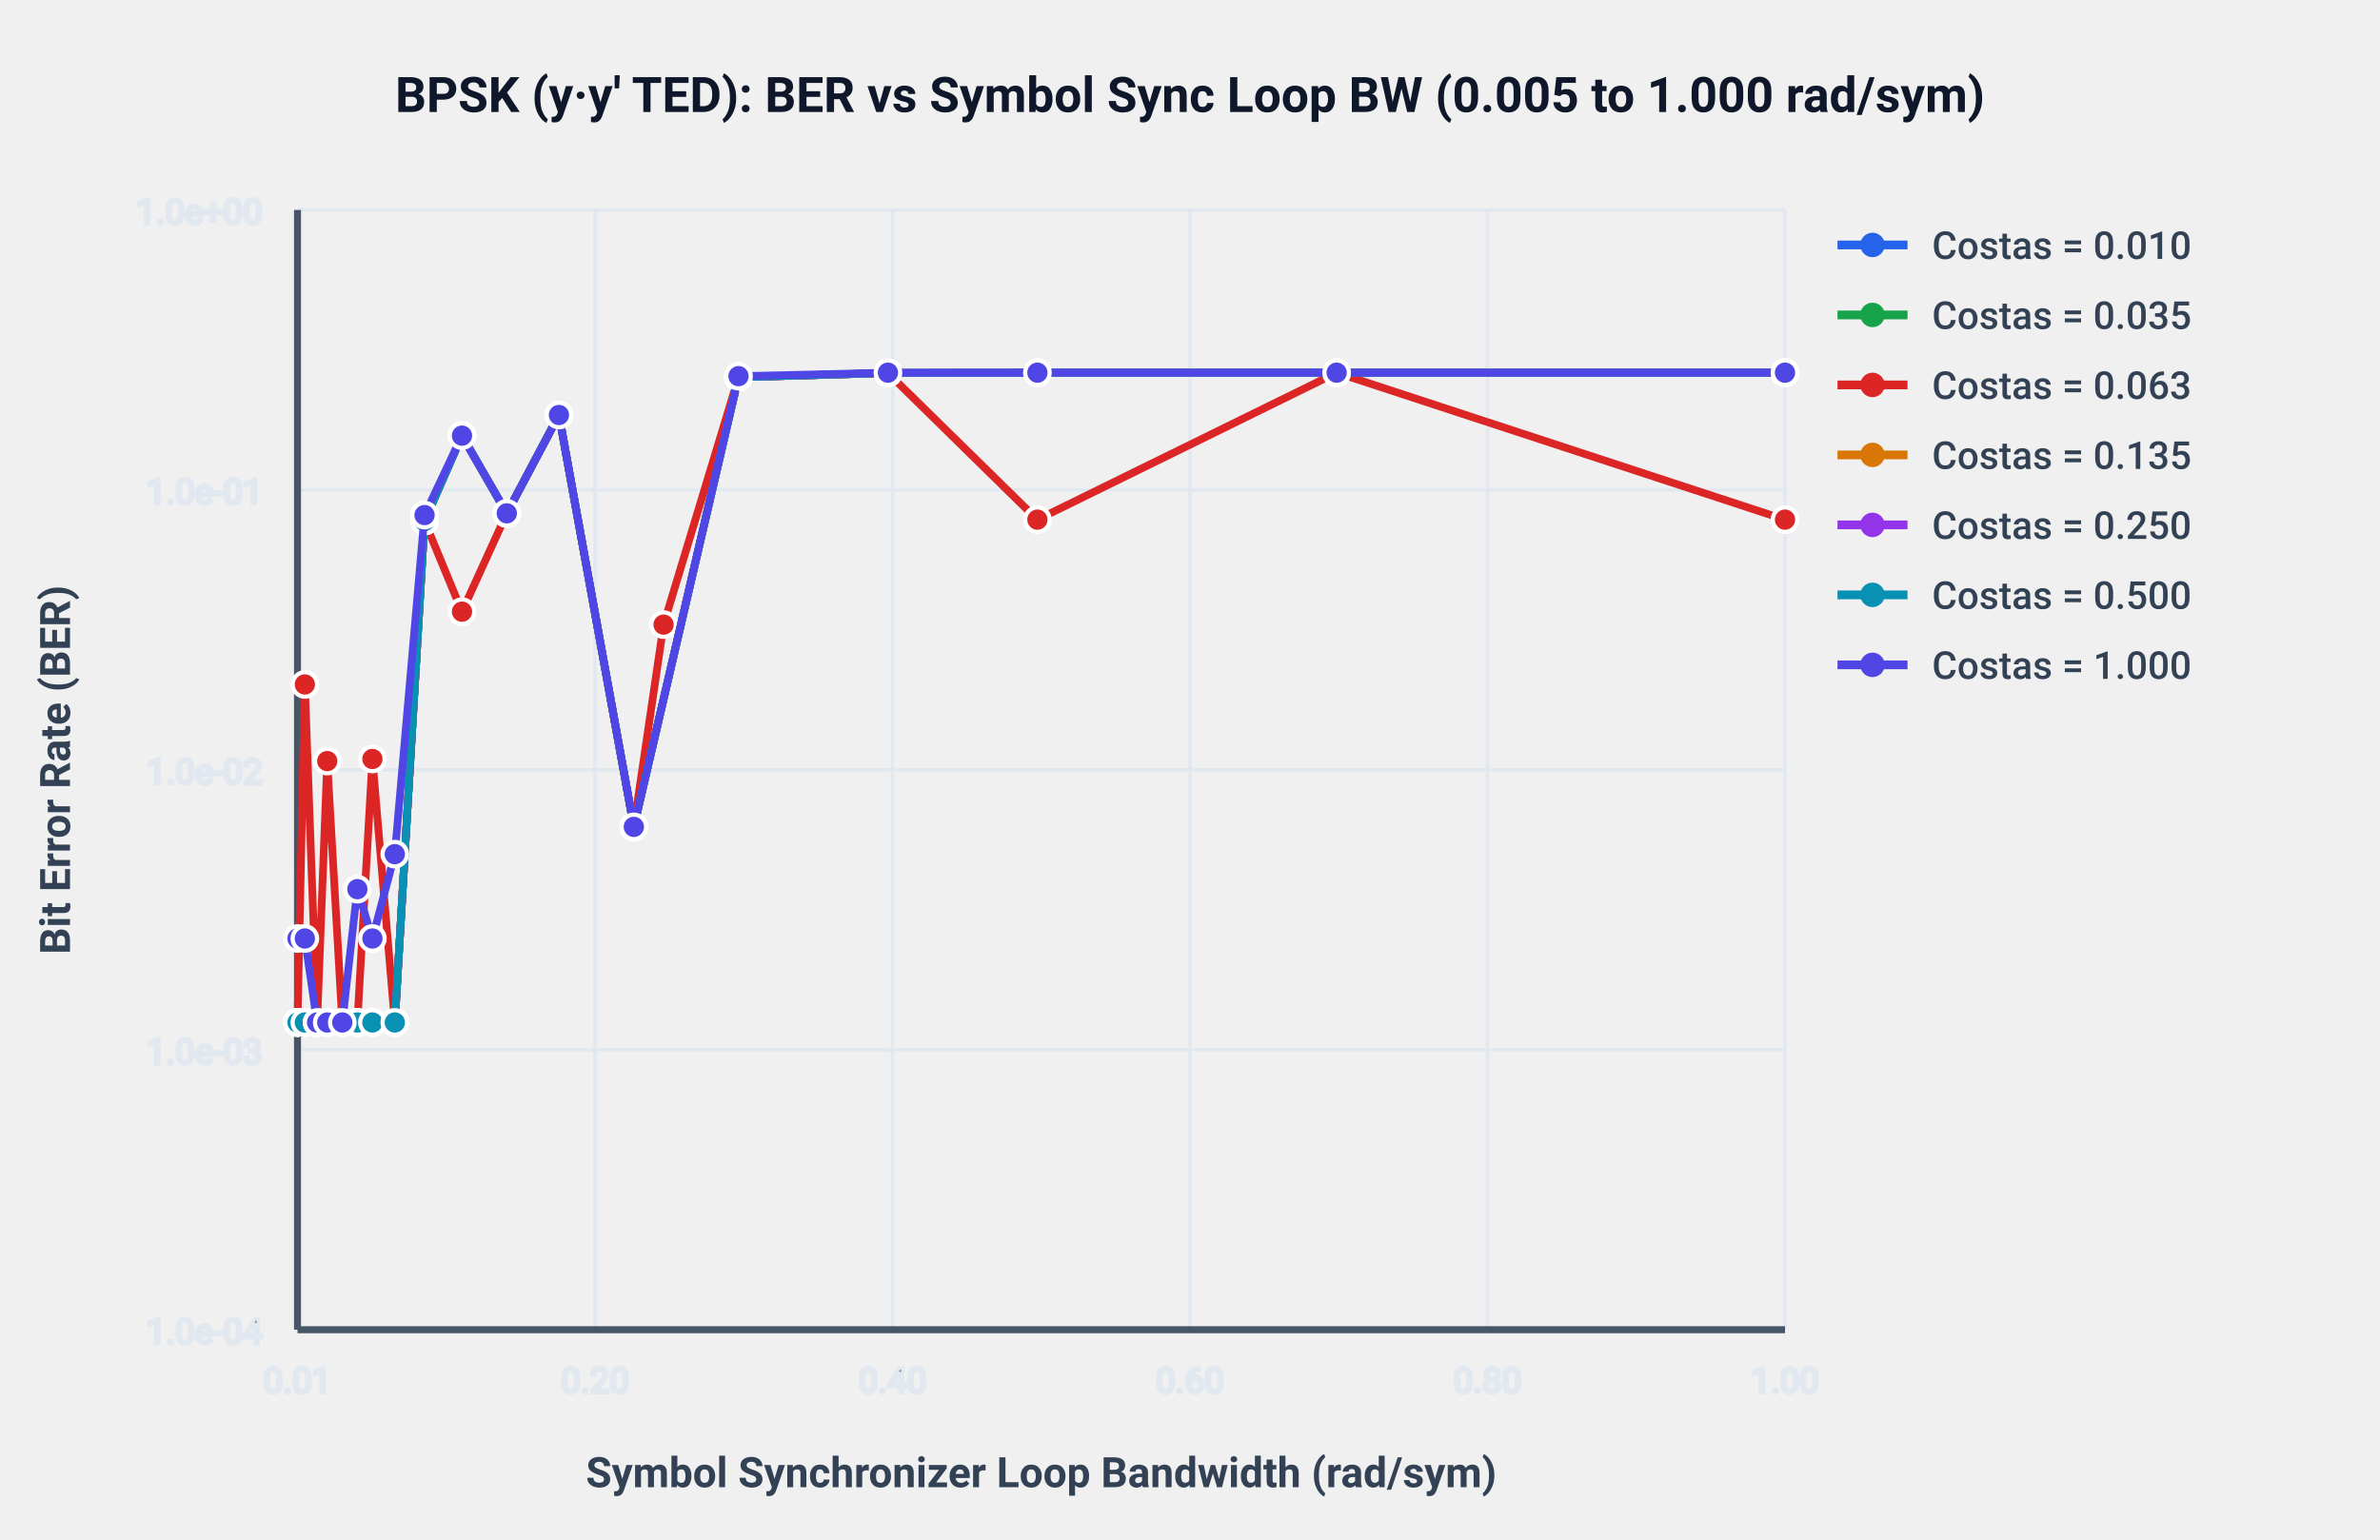
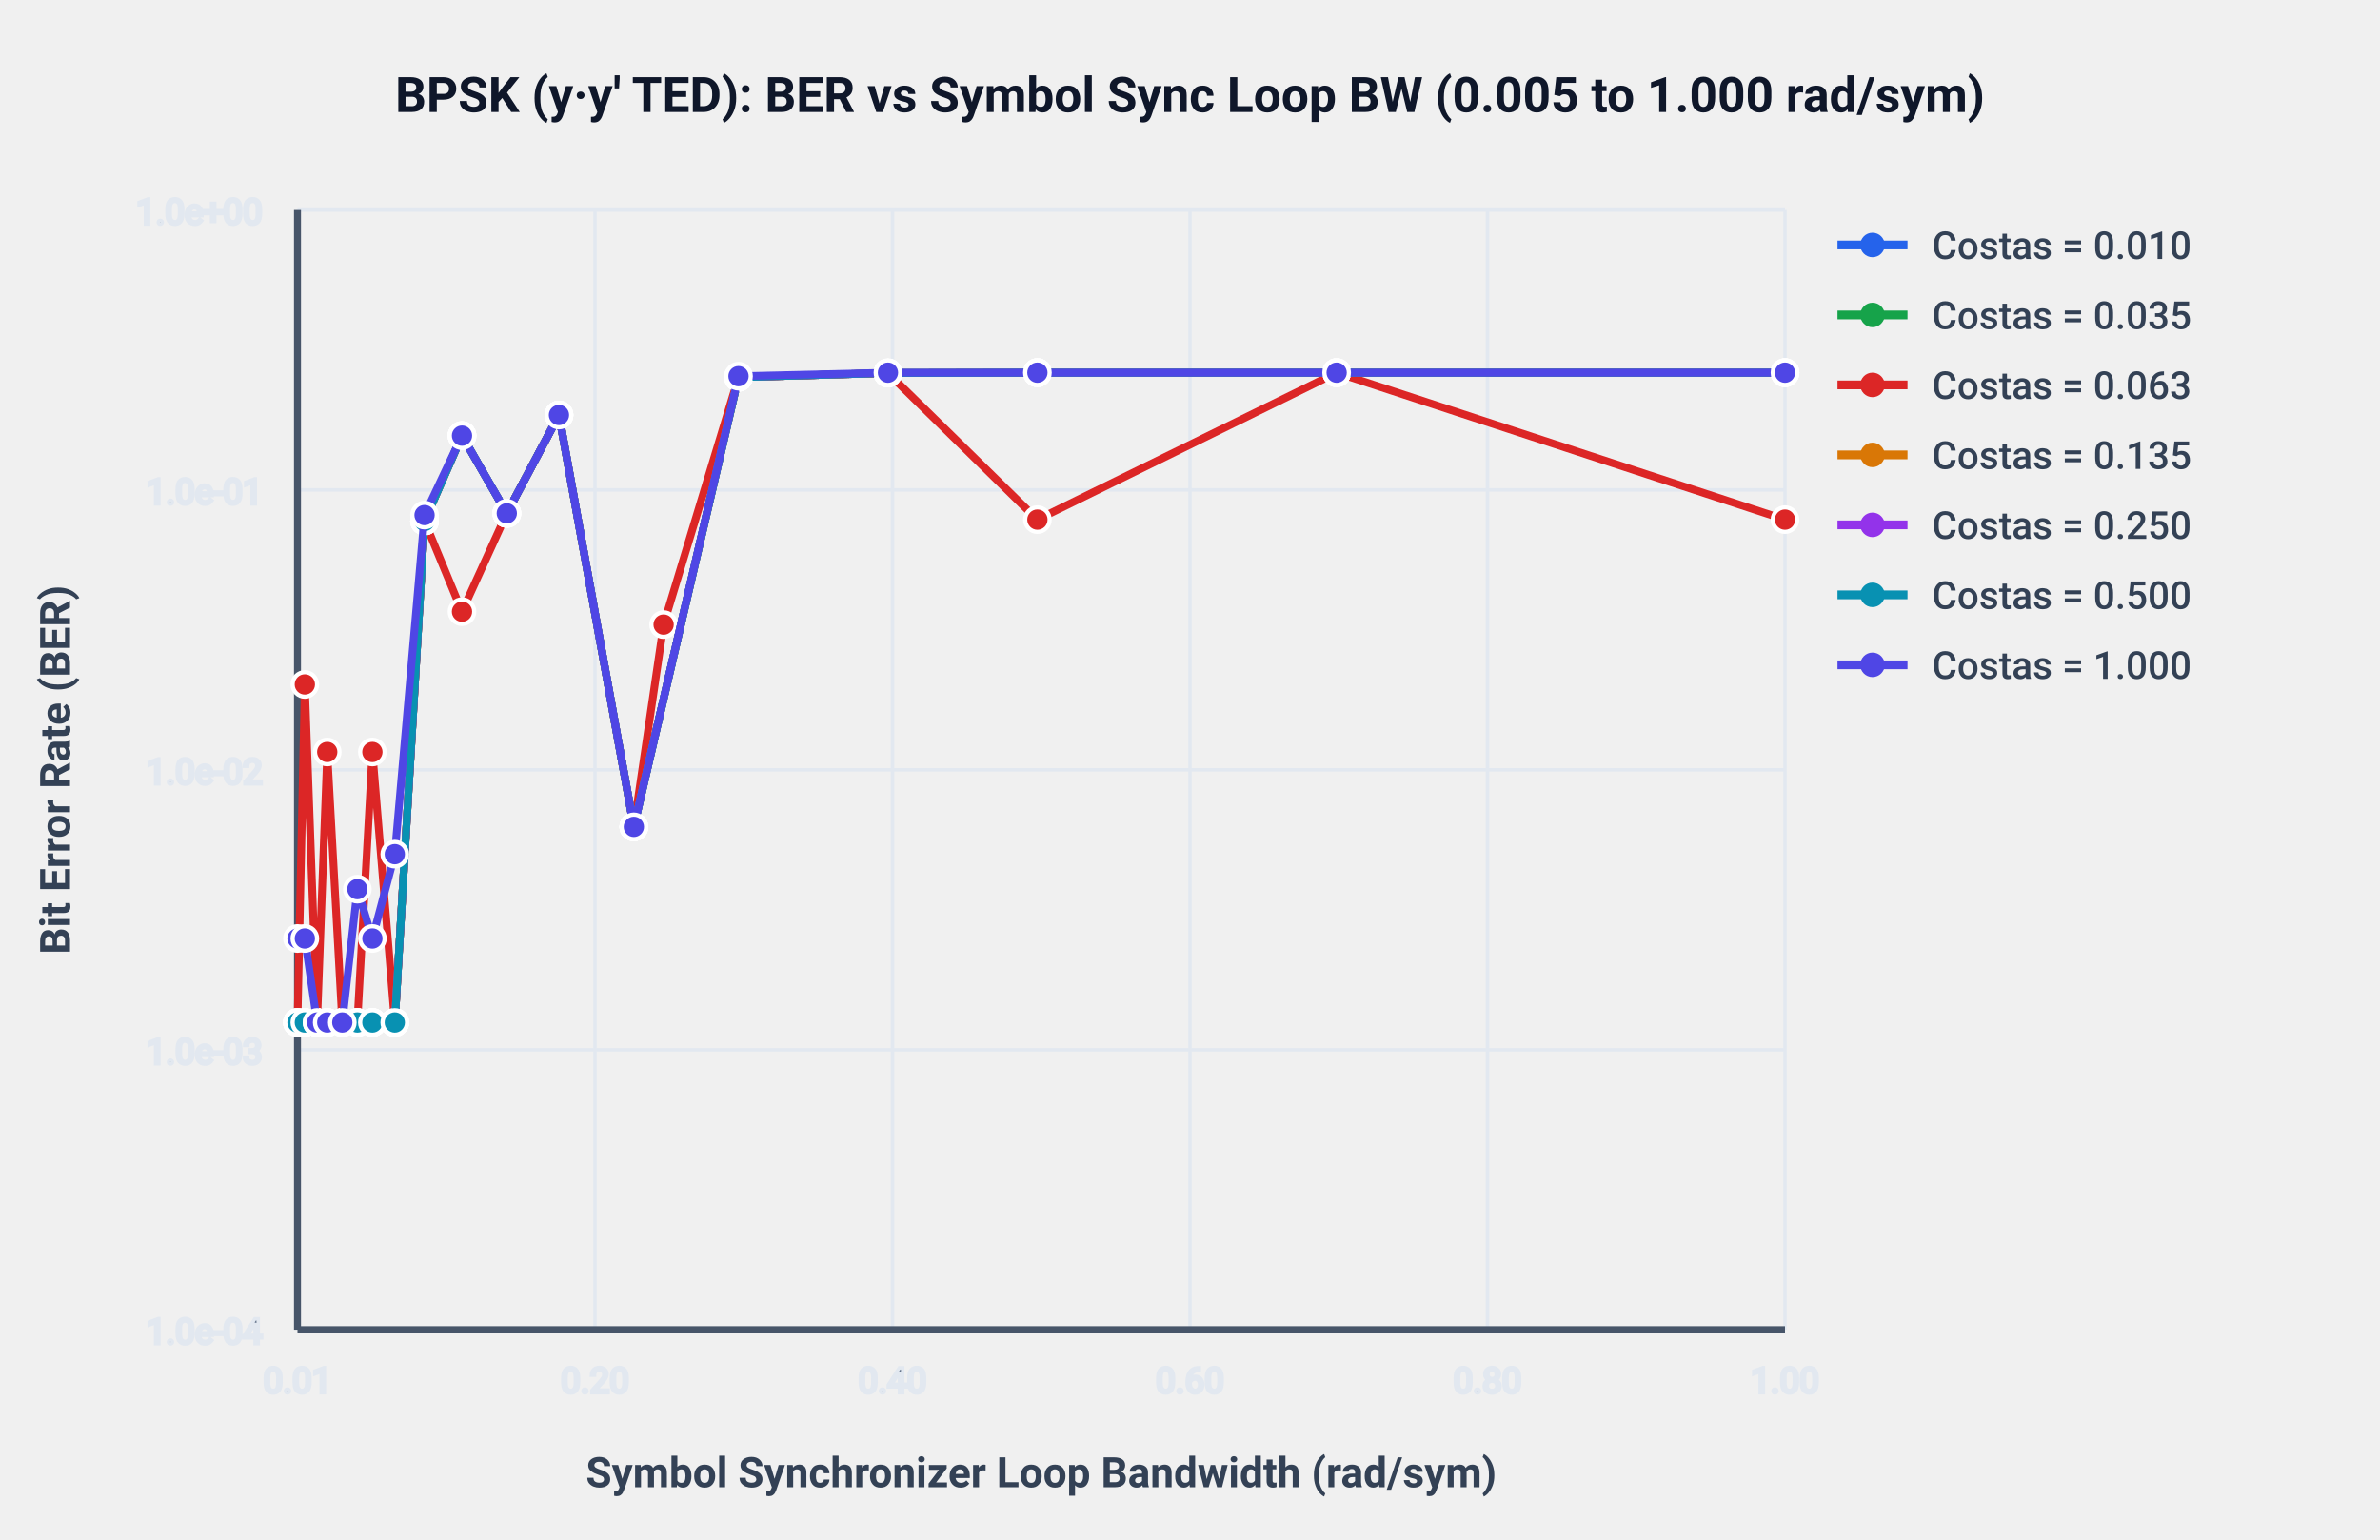
<svg xmlns="http://www.w3.org/2000/svg" viewBox="0 0 680 440" width="680" height="440" style="background:#ffffff; font-family: -apple-system, BlinkMacSystemFont, Segoe UI, Roboto, sans-serif;">
  <text x="340.0" y="32" text-anchor="middle" font-size="14" font-weight="bold" fill="#0f172a">BPSK (y·y' TED): BER vs Symbol Sync Loop BW (0.005 to 1.000 rad/sym)</text>
  <g stroke="#e2e8f0" stroke-width="1">
    <line x1="85" y1="60.0" x2="510" y2="60.0" />
    <text x="75" y="64.0" text-anchor="end" font-size="10" fill="#64748b">1.0e+00</text>
    <line x1="85" y1="140.0" x2="510" y2="140.0" />
    <text x="75" y="144.0" text-anchor="end" font-size="10" fill="#64748b">1.0e-01</text>
    <line x1="85" y1="220.0" x2="510" y2="220.0" />
    <text x="75" y="224.0" text-anchor="end" font-size="10" fill="#64748b">1.0e-02</text>
    <line x1="85" y1="300.0" x2="510" y2="300.0" />
    <text x="75" y="304.0" text-anchor="end" font-size="10" fill="#64748b">1.0e-03</text>
    <line x1="85" y1="380.0" x2="510" y2="380.0" />
    <text x="75" y="384.0" text-anchor="end" font-size="10" fill="#64748b">1.0e-04</text>
    <line x1="85.0" y1="60" x2="85.0" y2="380" />
    <text x="85.0" y="398" text-anchor="middle" font-size="10" fill="#64748b">0.01</text>
    <line x1="170.0" y1="60" x2="170.0" y2="380" />
    <text x="170.0" y="398" text-anchor="middle" font-size="10" fill="#64748b">0.20</text>
    <line x1="255.0" y1="60" x2="255.0" y2="380" />
    <text x="255.0" y="398" text-anchor="middle" font-size="10" fill="#64748b">0.40</text>
    <line x1="340.0" y1="60" x2="340.0" y2="380" />
    <text x="340.0" y="398" text-anchor="middle" font-size="10" fill="#64748b">0.60</text>
    <line x1="425.0" y1="60" x2="425.0" y2="380" />
    <text x="425.0" y="398" text-anchor="middle" font-size="10" fill="#64748b">0.80</text>
    <line x1="510" y1="60" x2="510" y2="380" />
    <text x="510" y="398" text-anchor="middle" font-size="10" fill="#64748b">1.00</text>
  </g>
  <line x1="85" y1="380" x2="510" y2="380" stroke="#475569" stroke-width="2" />
  <line x1="85" y1="60" x2="85" y2="380" stroke="#475569" stroke-width="2" />
  <text x="297.5" y="425" text-anchor="middle" font-size="12" font-weight="600" fill="#334155">Symbol Synchronizer Loop Bandwidth (rad/sym)</text>
  <text transform="rotate(-90)" x="-220.0" y="20" text-anchor="middle" font-size="12" font-weight="600" fill="#334155">Bit Error Rate (BER)</text>
  <path d="M 85.0 292.2 L 87.1 292.2 L 90.6 292.2 L 93.5 292.2 L 97.8 292.2 L 102.1 292.2 L 106.4 292.2 L 112.8 292.2 L 121.3 148.9 L 132.0 124.5 L 144.8 146.7 L 159.7 118.6 L 181.1 236.3 L 211.0 107.8 L 253.7 106.6 L 296.4 106.5 L 381.9 106.5 L 510.0 106.5" fill="none" stroke="#2563eb" stroke-width="2.2" />
  <circle cx="85.0" cy="292.2" r="3.5" fill="#2563eb" stroke="#ffffff" stroke-width="1.2" />
  <circle cx="87.1" cy="292.2" r="3.5" fill="#2563eb" stroke="#ffffff" stroke-width="1.2" />
  <circle cx="90.6" cy="292.2" r="3.5" fill="#2563eb" stroke="#ffffff" stroke-width="1.2" />
  <circle cx="93.5" cy="292.2" r="3.5" fill="#2563eb" stroke="#ffffff" stroke-width="1.2" />
  <circle cx="97.8" cy="292.2" r="3.5" fill="#2563eb" stroke="#ffffff" stroke-width="1.2" />
  <circle cx="102.1" cy="292.2" r="3.5" fill="#2563eb" stroke="#ffffff" stroke-width="1.2" />
  <circle cx="106.4" cy="292.2" r="3.5" fill="#2563eb" stroke="#ffffff" stroke-width="1.2" />
  <circle cx="112.8" cy="292.2" r="3.5" fill="#2563eb" stroke="#ffffff" stroke-width="1.2" />
  <circle cx="121.3" cy="148.9" r="3.5" fill="#2563eb" stroke="#ffffff" stroke-width="1.2" />
  <circle cx="132.0" cy="124.5" r="3.5" fill="#2563eb" stroke="#ffffff" stroke-width="1.2" />
  <circle cx="144.8" cy="146.7" r="3.5" fill="#2563eb" stroke="#ffffff" stroke-width="1.2" />
  <circle cx="159.7" cy="118.6" r="3.5" fill="#2563eb" stroke="#ffffff" stroke-width="1.2" />
  <circle cx="181.1" cy="236.3" r="3.5" fill="#2563eb" stroke="#ffffff" stroke-width="1.2" />
  <circle cx="211.0" cy="107.8" r="3.5" fill="#2563eb" stroke="#ffffff" stroke-width="1.2" />
  <circle cx="253.7" cy="106.6" r="3.5" fill="#2563eb" stroke="#ffffff" stroke-width="1.2" />
  <circle cx="296.4" cy="106.5" r="3.5" fill="#2563eb" stroke="#ffffff" stroke-width="1.2" />
  <circle cx="381.9" cy="106.5" r="3.5" fill="#2563eb" stroke="#ffffff" stroke-width="1.2" />
  <circle cx="510.0" cy="106.5" r="3.5" fill="#2563eb" stroke="#ffffff" stroke-width="1.2" />
  <line x1="525" y1="70" x2="545" y2="70" stroke="#2563eb" stroke-width="2.5" />
  <circle cx="535" cy="70" r="3.5" fill="#2563eb" />
  <text x="552" y="74" font-size="11" font-weight="500" fill="#334155">Costas = 0.010</text>
  <path d="M 85.0 292.2 L 87.1 292.2 L 90.6 292.2 L 93.5 292.2 L 97.8 292.2 L 102.1 292.2 L 106.4 292.2 L 112.8 292.2 L 121.3 148.9 L 132.0 124.5 L 144.8 146.7 L 159.7 118.6 L 181.1 236.3 L 211.0 107.8 L 253.7 106.6 L 296.4 106.5 L 381.9 106.5 L 510.0 106.5" fill="none" stroke="#16a34a" stroke-width="2.2" />
  <circle cx="85.0" cy="292.2" r="3.5" fill="#16a34a" stroke="#ffffff" stroke-width="1.2" />
  <circle cx="87.1" cy="292.2" r="3.5" fill="#16a34a" stroke="#ffffff" stroke-width="1.2" />
  <circle cx="90.6" cy="292.2" r="3.5" fill="#16a34a" stroke="#ffffff" stroke-width="1.2" />
  <circle cx="93.5" cy="292.2" r="3.5" fill="#16a34a" stroke="#ffffff" stroke-width="1.2" />
  <circle cx="97.8" cy="292.2" r="3.5" fill="#16a34a" stroke="#ffffff" stroke-width="1.2" />
  <circle cx="102.1" cy="292.2" r="3.5" fill="#16a34a" stroke="#ffffff" stroke-width="1.2" />
  <circle cx="106.4" cy="292.2" r="3.5" fill="#16a34a" stroke="#ffffff" stroke-width="1.2" />
  <circle cx="112.8" cy="292.2" r="3.5" fill="#16a34a" stroke="#ffffff" stroke-width="1.2" />
  <circle cx="121.3" cy="148.9" r="3.5" fill="#16a34a" stroke="#ffffff" stroke-width="1.2" />
  <circle cx="132.0" cy="124.5" r="3.5" fill="#16a34a" stroke="#ffffff" stroke-width="1.2" />
  <circle cx="144.8" cy="146.7" r="3.5" fill="#16a34a" stroke="#ffffff" stroke-width="1.2" />
  <circle cx="159.7" cy="118.6" r="3.5" fill="#16a34a" stroke="#ffffff" stroke-width="1.2" />
  <circle cx="181.1" cy="236.3" r="3.5" fill="#16a34a" stroke="#ffffff" stroke-width="1.2" />
  <circle cx="211.0" cy="107.8" r="3.5" fill="#16a34a" stroke="#ffffff" stroke-width="1.2" />
  <circle cx="253.7" cy="106.6" r="3.5" fill="#16a34a" stroke="#ffffff" stroke-width="1.2" />
  <circle cx="296.4" cy="106.5" r="3.5" fill="#16a34a" stroke="#ffffff" stroke-width="1.2" />
  <circle cx="381.9" cy="106.5" r="3.5" fill="#16a34a" stroke="#ffffff" stroke-width="1.2" />
  <circle cx="510.0" cy="106.5" r="3.5" fill="#16a34a" stroke="#ffffff" stroke-width="1.2" />
  <line x1="525" y1="90" x2="545" y2="90" stroke="#16a34a" stroke-width="2.5" />
  <circle cx="535" cy="90" r="3.5" fill="#16a34a" />
  <text x="552" y="94" font-size="11" font-weight="500" fill="#334155">Costas = 0.035</text>
-   <path d="M 85.0 292.2 L 87.1 195.6 L 90.6 292.2 L 93.5 217.5 L 97.8 292.2 L 102.1 292.2 L 106.4 216.9 L 112.8 292.2 L 121.3 148.9 L 132.0 174.8 L 144.8 146.7 L 159.7 118.6 L 181.1 236.3 L 189.6 178.5 L 211.0 107.8 L 253.7 106.6 L 296.4 148.5 L 381.9 106.5 L 510.0 148.5" fill="none" stroke="#dc2626" stroke-width="2.2" />
+   <path d="M 85.0 292.2 L 87.1 195.6 L 90.6 292.2 L 93.5 214.9 L 97.8 292.2 L 102.1 292.2 L 106.4 214.9 L 112.8 292.2 L 121.3 148.9 L 132.0 174.8 L 144.8 146.7 L 159.7 118.6 L 181.1 236.3 L 189.6 178.5 L 211.0 107.8 L 253.7 106.6 L 296.4 148.5 L 381.9 106.5 L 510.0 148.5" fill="none" stroke="#dc2626" stroke-width="2.2" />
  <circle cx="85.0" cy="292.2" r="3.5" fill="#dc2626" stroke="#ffffff" stroke-width="1.2" />
  <circle cx="87.1" cy="195.6" r="3.5" fill="#dc2626" stroke="#ffffff" stroke-width="1.2" />
  <circle cx="90.6" cy="292.2" r="3.5" fill="#dc2626" stroke="#ffffff" stroke-width="1.2" />
-   <circle cx="93.5" cy="217.5" r="3.5" fill="#dc2626" stroke="#ffffff" stroke-width="1.2" />
+   <circle cx="93.5" cy="214.9" r="3.5" fill="#dc2626" stroke="#ffffff" stroke-width="1.2" />
  <circle cx="97.8" cy="292.2" r="3.5" fill="#dc2626" stroke="#ffffff" stroke-width="1.2" />
  <circle cx="102.1" cy="292.2" r="3.5" fill="#dc2626" stroke="#ffffff" stroke-width="1.2" />
-   <circle cx="106.4" cy="216.9" r="3.5" fill="#dc2626" stroke="#ffffff" stroke-width="1.2" />
+   <circle cx="106.4" cy="214.9" r="3.5" fill="#dc2626" stroke="#ffffff" stroke-width="1.2" />
  <circle cx="112.8" cy="292.2" r="3.5" fill="#dc2626" stroke="#ffffff" stroke-width="1.2" />
  <circle cx="121.3" cy="148.9" r="3.5" fill="#dc2626" stroke="#ffffff" stroke-width="1.2" />
  <circle cx="132.0" cy="174.8" r="3.5" fill="#dc2626" stroke="#ffffff" stroke-width="1.2" />
  <circle cx="144.8" cy="146.7" r="3.5" fill="#dc2626" stroke="#ffffff" stroke-width="1.2" />
  <circle cx="159.7" cy="118.6" r="3.5" fill="#dc2626" stroke="#ffffff" stroke-width="1.2" />
  <circle cx="181.1" cy="236.3" r="3.5" fill="#dc2626" stroke="#ffffff" stroke-width="1.2" />
  <circle cx="189.6" cy="178.5" r="3.5" fill="#dc2626" stroke="#ffffff" stroke-width="1.2" />
  <circle cx="211.0" cy="107.8" r="3.5" fill="#dc2626" stroke="#ffffff" stroke-width="1.2" />
  <circle cx="253.7" cy="106.6" r="3.5" fill="#dc2626" stroke="#ffffff" stroke-width="1.2" />
  <circle cx="296.4" cy="148.5" r="3.5" fill="#dc2626" stroke="#ffffff" stroke-width="1.2" />
  <circle cx="381.9" cy="106.5" r="3.5" fill="#dc2626" stroke="#ffffff" stroke-width="1.2" />
  <circle cx="510.0" cy="148.5" r="3.5" fill="#dc2626" stroke="#ffffff" stroke-width="1.2" />
  <line x1="525" y1="110" x2="545" y2="110" stroke="#dc2626" stroke-width="2.5" />
  <circle cx="535" cy="110" r="3.5" fill="#dc2626" />
  <text x="552" y="114" font-size="11" font-weight="500" fill="#334155">Costas = 0.063</text>
  <path d="M 85.0 292.2 L 87.1 292.2 L 90.6 292.2 L 93.5 292.2 L 97.8 292.2 L 102.1 292.2 L 106.4 292.2 L 112.8 292.2 L 121.3 148.9 L 132.0 124.5 L 144.8 146.7 L 159.7 118.6 L 181.1 236.3 L 211.0 107.8 L 253.7 106.6 L 296.4 106.5 L 381.9 106.5 L 510.0 106.5" fill="none" stroke="#d97706" stroke-width="2.2" />
  <circle cx="85.0" cy="292.2" r="3.5" fill="#d97706" stroke="#ffffff" stroke-width="1.2" />
  <circle cx="87.1" cy="292.2" r="3.5" fill="#d97706" stroke="#ffffff" stroke-width="1.2" />
  <circle cx="90.6" cy="292.2" r="3.5" fill="#d97706" stroke="#ffffff" stroke-width="1.2" />
  <circle cx="93.5" cy="292.2" r="3.5" fill="#d97706" stroke="#ffffff" stroke-width="1.2" />
  <circle cx="97.8" cy="292.2" r="3.5" fill="#d97706" stroke="#ffffff" stroke-width="1.2" />
  <circle cx="102.1" cy="292.2" r="3.5" fill="#d97706" stroke="#ffffff" stroke-width="1.2" />
  <circle cx="106.4" cy="292.2" r="3.5" fill="#d97706" stroke="#ffffff" stroke-width="1.2" />
  <circle cx="112.8" cy="292.2" r="3.5" fill="#d97706" stroke="#ffffff" stroke-width="1.2" />
  <circle cx="121.3" cy="148.9" r="3.5" fill="#d97706" stroke="#ffffff" stroke-width="1.2" />
  <circle cx="132.0" cy="124.5" r="3.5" fill="#d97706" stroke="#ffffff" stroke-width="1.2" />
  <circle cx="144.8" cy="146.7" r="3.5" fill="#d97706" stroke="#ffffff" stroke-width="1.2" />
  <circle cx="159.7" cy="118.6" r="3.5" fill="#d97706" stroke="#ffffff" stroke-width="1.2" />
  <circle cx="181.1" cy="236.3" r="3.5" fill="#d97706" stroke="#ffffff" stroke-width="1.2" />
  <circle cx="211.0" cy="107.8" r="3.5" fill="#d97706" stroke="#ffffff" stroke-width="1.2" />
  <circle cx="253.7" cy="106.6" r="3.5" fill="#d97706" stroke="#ffffff" stroke-width="1.2" />
  <circle cx="296.4" cy="106.5" r="3.5" fill="#d97706" stroke="#ffffff" stroke-width="1.2" />
  <circle cx="381.9" cy="106.5" r="3.5" fill="#d97706" stroke="#ffffff" stroke-width="1.2" />
  <circle cx="510.0" cy="106.5" r="3.5" fill="#d97706" stroke="#ffffff" stroke-width="1.2" />
  <line x1="525" y1="130" x2="545" y2="130" stroke="#d97706" stroke-width="2.5" />
  <circle cx="535" cy="130" r="3.5" fill="#d97706" />
  <text x="552" y="134" font-size="11" font-weight="500" fill="#334155">Costas = 0.135</text>
  <path d="M 85.0 292.2 L 87.1 292.2 L 90.6 292.2 L 93.5 292.2 L 97.8 292.2 L 102.1 292.2 L 106.4 292.2 L 112.8 292.2 L 121.3 148.9 L 132.0 124.5 L 144.8 146.7 L 159.7 118.6 L 181.1 236.3 L 211.0 107.8 L 253.7 106.6 L 296.4 106.5 L 381.9 106.5 L 510.0 106.5" fill="none" stroke="#9333ea" stroke-width="2.2" />
  <circle cx="85.0" cy="292.2" r="3.5" fill="#9333ea" stroke="#ffffff" stroke-width="1.2" />
  <circle cx="87.1" cy="292.2" r="3.5" fill="#9333ea" stroke="#ffffff" stroke-width="1.2" />
  <circle cx="90.6" cy="292.2" r="3.5" fill="#9333ea" stroke="#ffffff" stroke-width="1.2" />
  <circle cx="93.5" cy="292.2" r="3.5" fill="#9333ea" stroke="#ffffff" stroke-width="1.2" />
  <circle cx="97.8" cy="292.2" r="3.5" fill="#9333ea" stroke="#ffffff" stroke-width="1.2" />
  <circle cx="102.1" cy="292.2" r="3.5" fill="#9333ea" stroke="#ffffff" stroke-width="1.2" />
  <circle cx="106.4" cy="292.2" r="3.5" fill="#9333ea" stroke="#ffffff" stroke-width="1.2" />
  <circle cx="112.8" cy="292.2" r="3.5" fill="#9333ea" stroke="#ffffff" stroke-width="1.2" />
  <circle cx="121.3" cy="148.9" r="3.5" fill="#9333ea" stroke="#ffffff" stroke-width="1.2" />
  <circle cx="132.0" cy="124.5" r="3.5" fill="#9333ea" stroke="#ffffff" stroke-width="1.2" />
  <circle cx="144.8" cy="146.7" r="3.5" fill="#9333ea" stroke="#ffffff" stroke-width="1.2" />
  <circle cx="159.7" cy="118.6" r="3.5" fill="#9333ea" stroke="#ffffff" stroke-width="1.2" />
  <circle cx="181.1" cy="236.3" r="3.5" fill="#9333ea" stroke="#ffffff" stroke-width="1.2" />
  <circle cx="211.0" cy="107.8" r="3.5" fill="#9333ea" stroke="#ffffff" stroke-width="1.2" />
  <circle cx="253.7" cy="106.6" r="3.5" fill="#9333ea" stroke="#ffffff" stroke-width="1.2" />
  <circle cx="296.4" cy="106.5" r="3.5" fill="#9333ea" stroke="#ffffff" stroke-width="1.2" />
  <circle cx="381.9" cy="106.5" r="3.5" fill="#9333ea" stroke="#ffffff" stroke-width="1.2" />
  <circle cx="510.0" cy="106.5" r="3.5" fill="#9333ea" stroke="#ffffff" stroke-width="1.2" />
  <line x1="525" y1="150" x2="545" y2="150" stroke="#9333ea" stroke-width="2.5" />
  <circle cx="535" cy="150" r="3.5" fill="#9333ea" />
  <text x="552" y="154" font-size="11" font-weight="500" fill="#334155">Costas = 0.250</text>
  <path d="M 85.0 292.2 L 87.1 292.2 L 90.6 292.2 L 93.5 292.2 L 97.8 292.2 L 102.1 292.2 L 106.4 292.2 L 112.8 292.2 L 121.3 148.9 L 132.0 124.5 L 144.8 146.7 L 159.7 118.6 L 181.1 236.3 L 211.0 107.8 L 253.7 106.6 L 296.4 106.5 L 381.9 106.5 L 510.0 106.5" fill="none" stroke="#0891b2" stroke-width="2.2" />
  <circle cx="85.0" cy="292.2" r="3.5" fill="#0891b2" stroke="#ffffff" stroke-width="1.2" />
  <circle cx="87.1" cy="292.2" r="3.5" fill="#0891b2" stroke="#ffffff" stroke-width="1.2" />
  <circle cx="90.6" cy="292.2" r="3.5" fill="#0891b2" stroke="#ffffff" stroke-width="1.2" />
  <circle cx="93.5" cy="292.2" r="3.5" fill="#0891b2" stroke="#ffffff" stroke-width="1.2" />
  <circle cx="97.8" cy="292.2" r="3.5" fill="#0891b2" stroke="#ffffff" stroke-width="1.2" />
  <circle cx="102.1" cy="292.2" r="3.5" fill="#0891b2" stroke="#ffffff" stroke-width="1.2" />
  <circle cx="106.4" cy="292.2" r="3.5" fill="#0891b2" stroke="#ffffff" stroke-width="1.2" />
  <circle cx="112.8" cy="292.2" r="3.5" fill="#0891b2" stroke="#ffffff" stroke-width="1.2" />
  <circle cx="121.3" cy="148.9" r="3.5" fill="#0891b2" stroke="#ffffff" stroke-width="1.2" />
  <circle cx="132.0" cy="124.5" r="3.5" fill="#0891b2" stroke="#ffffff" stroke-width="1.2" />
  <circle cx="144.8" cy="146.7" r="3.5" fill="#0891b2" stroke="#ffffff" stroke-width="1.2" />
  <circle cx="159.7" cy="118.6" r="3.5" fill="#0891b2" stroke="#ffffff" stroke-width="1.2" />
  <circle cx="181.1" cy="236.3" r="3.5" fill="#0891b2" stroke="#ffffff" stroke-width="1.2" />
  <circle cx="211.0" cy="107.8" r="3.5" fill="#0891b2" stroke="#ffffff" stroke-width="1.2" />
  <circle cx="253.7" cy="106.6" r="3.5" fill="#0891b2" stroke="#ffffff" stroke-width="1.2" />
  <circle cx="296.4" cy="106.5" r="3.5" fill="#0891b2" stroke="#ffffff" stroke-width="1.2" />
  <circle cx="381.9" cy="106.5" r="3.5" fill="#0891b2" stroke="#ffffff" stroke-width="1.2" />
  <circle cx="510.0" cy="106.5" r="3.5" fill="#0891b2" stroke="#ffffff" stroke-width="1.2" />
  <line x1="525" y1="170" x2="545" y2="170" stroke="#0891b2" stroke-width="2.5" />
  <circle cx="535" cy="170" r="3.5" fill="#0891b2" />
  <text x="552" y="174" font-size="11" font-weight="500" fill="#334155">Costas = 0.500</text>
  <path d="M 85.0 268.2 L 87.1 268.2 L 90.6 292.2 L 93.5 292.2 L 97.8 292.2 L 102.1 254.1 L 106.4 268.2 L 112.8 244.1 L 121.3 147.2 L 132.0 124.5 L 144.8 146.7 L 159.7 118.6 L 181.1 236.3 L 211.0 107.5 L 253.7 106.5 L 296.4 106.5 L 381.9 106.5 L 510.0 106.5" fill="none" stroke="#4f46e5" stroke-width="2.2" />
  <circle cx="85.0" cy="268.2" r="3.5" fill="#4f46e5" stroke="#ffffff" stroke-width="1.2" />
  <circle cx="87.1" cy="268.2" r="3.5" fill="#4f46e5" stroke="#ffffff" stroke-width="1.2" />
  <circle cx="90.6" cy="292.2" r="3.5" fill="#4f46e5" stroke="#ffffff" stroke-width="1.2" />
  <circle cx="93.5" cy="292.2" r="3.5" fill="#4f46e5" stroke="#ffffff" stroke-width="1.2" />
  <circle cx="97.8" cy="292.2" r="3.5" fill="#4f46e5" stroke="#ffffff" stroke-width="1.2" />
  <circle cx="102.1" cy="254.1" r="3.5" fill="#4f46e5" stroke="#ffffff" stroke-width="1.2" />
  <circle cx="106.4" cy="268.2" r="3.5" fill="#4f46e5" stroke="#ffffff" stroke-width="1.2" />
  <circle cx="112.8" cy="244.1" r="3.5" fill="#4f46e5" stroke="#ffffff" stroke-width="1.2" />
  <circle cx="121.3" cy="147.2" r="3.5" fill="#4f46e5" stroke="#ffffff" stroke-width="1.2" />
  <circle cx="132.0" cy="124.5" r="3.5" fill="#4f46e5" stroke="#ffffff" stroke-width="1.2" />
  <circle cx="144.8" cy="146.7" r="3.5" fill="#4f46e5" stroke="#ffffff" stroke-width="1.2" />
  <circle cx="159.7" cy="118.6" r="3.5" fill="#4f46e5" stroke="#ffffff" stroke-width="1.2" />
  <circle cx="181.1" cy="236.3" r="3.5" fill="#4f46e5" stroke="#ffffff" stroke-width="1.2" />
  <circle cx="211.0" cy="107.5" r="3.5" fill="#4f46e5" stroke="#ffffff" stroke-width="1.2" />
  <circle cx="253.7" cy="106.5" r="3.5" fill="#4f46e5" stroke="#ffffff" stroke-width="1.2" />
  <circle cx="296.4" cy="106.5" r="3.5" fill="#4f46e5" stroke="#ffffff" stroke-width="1.2" />
  <circle cx="381.9" cy="106.5" r="3.5" fill="#4f46e5" stroke="#ffffff" stroke-width="1.2" />
  <circle cx="510.0" cy="106.5" r="3.5" fill="#4f46e5" stroke="#ffffff" stroke-width="1.2" />
  <line x1="525" y1="190" x2="545" y2="190" stroke="#4f46e5" stroke-width="2.5" />
  <circle cx="535" cy="190" r="3.5" fill="#4f46e5" />
  <text x="552" y="194" font-size="11" font-weight="500" fill="#334155">Costas = 1.000</text>
</svg>
